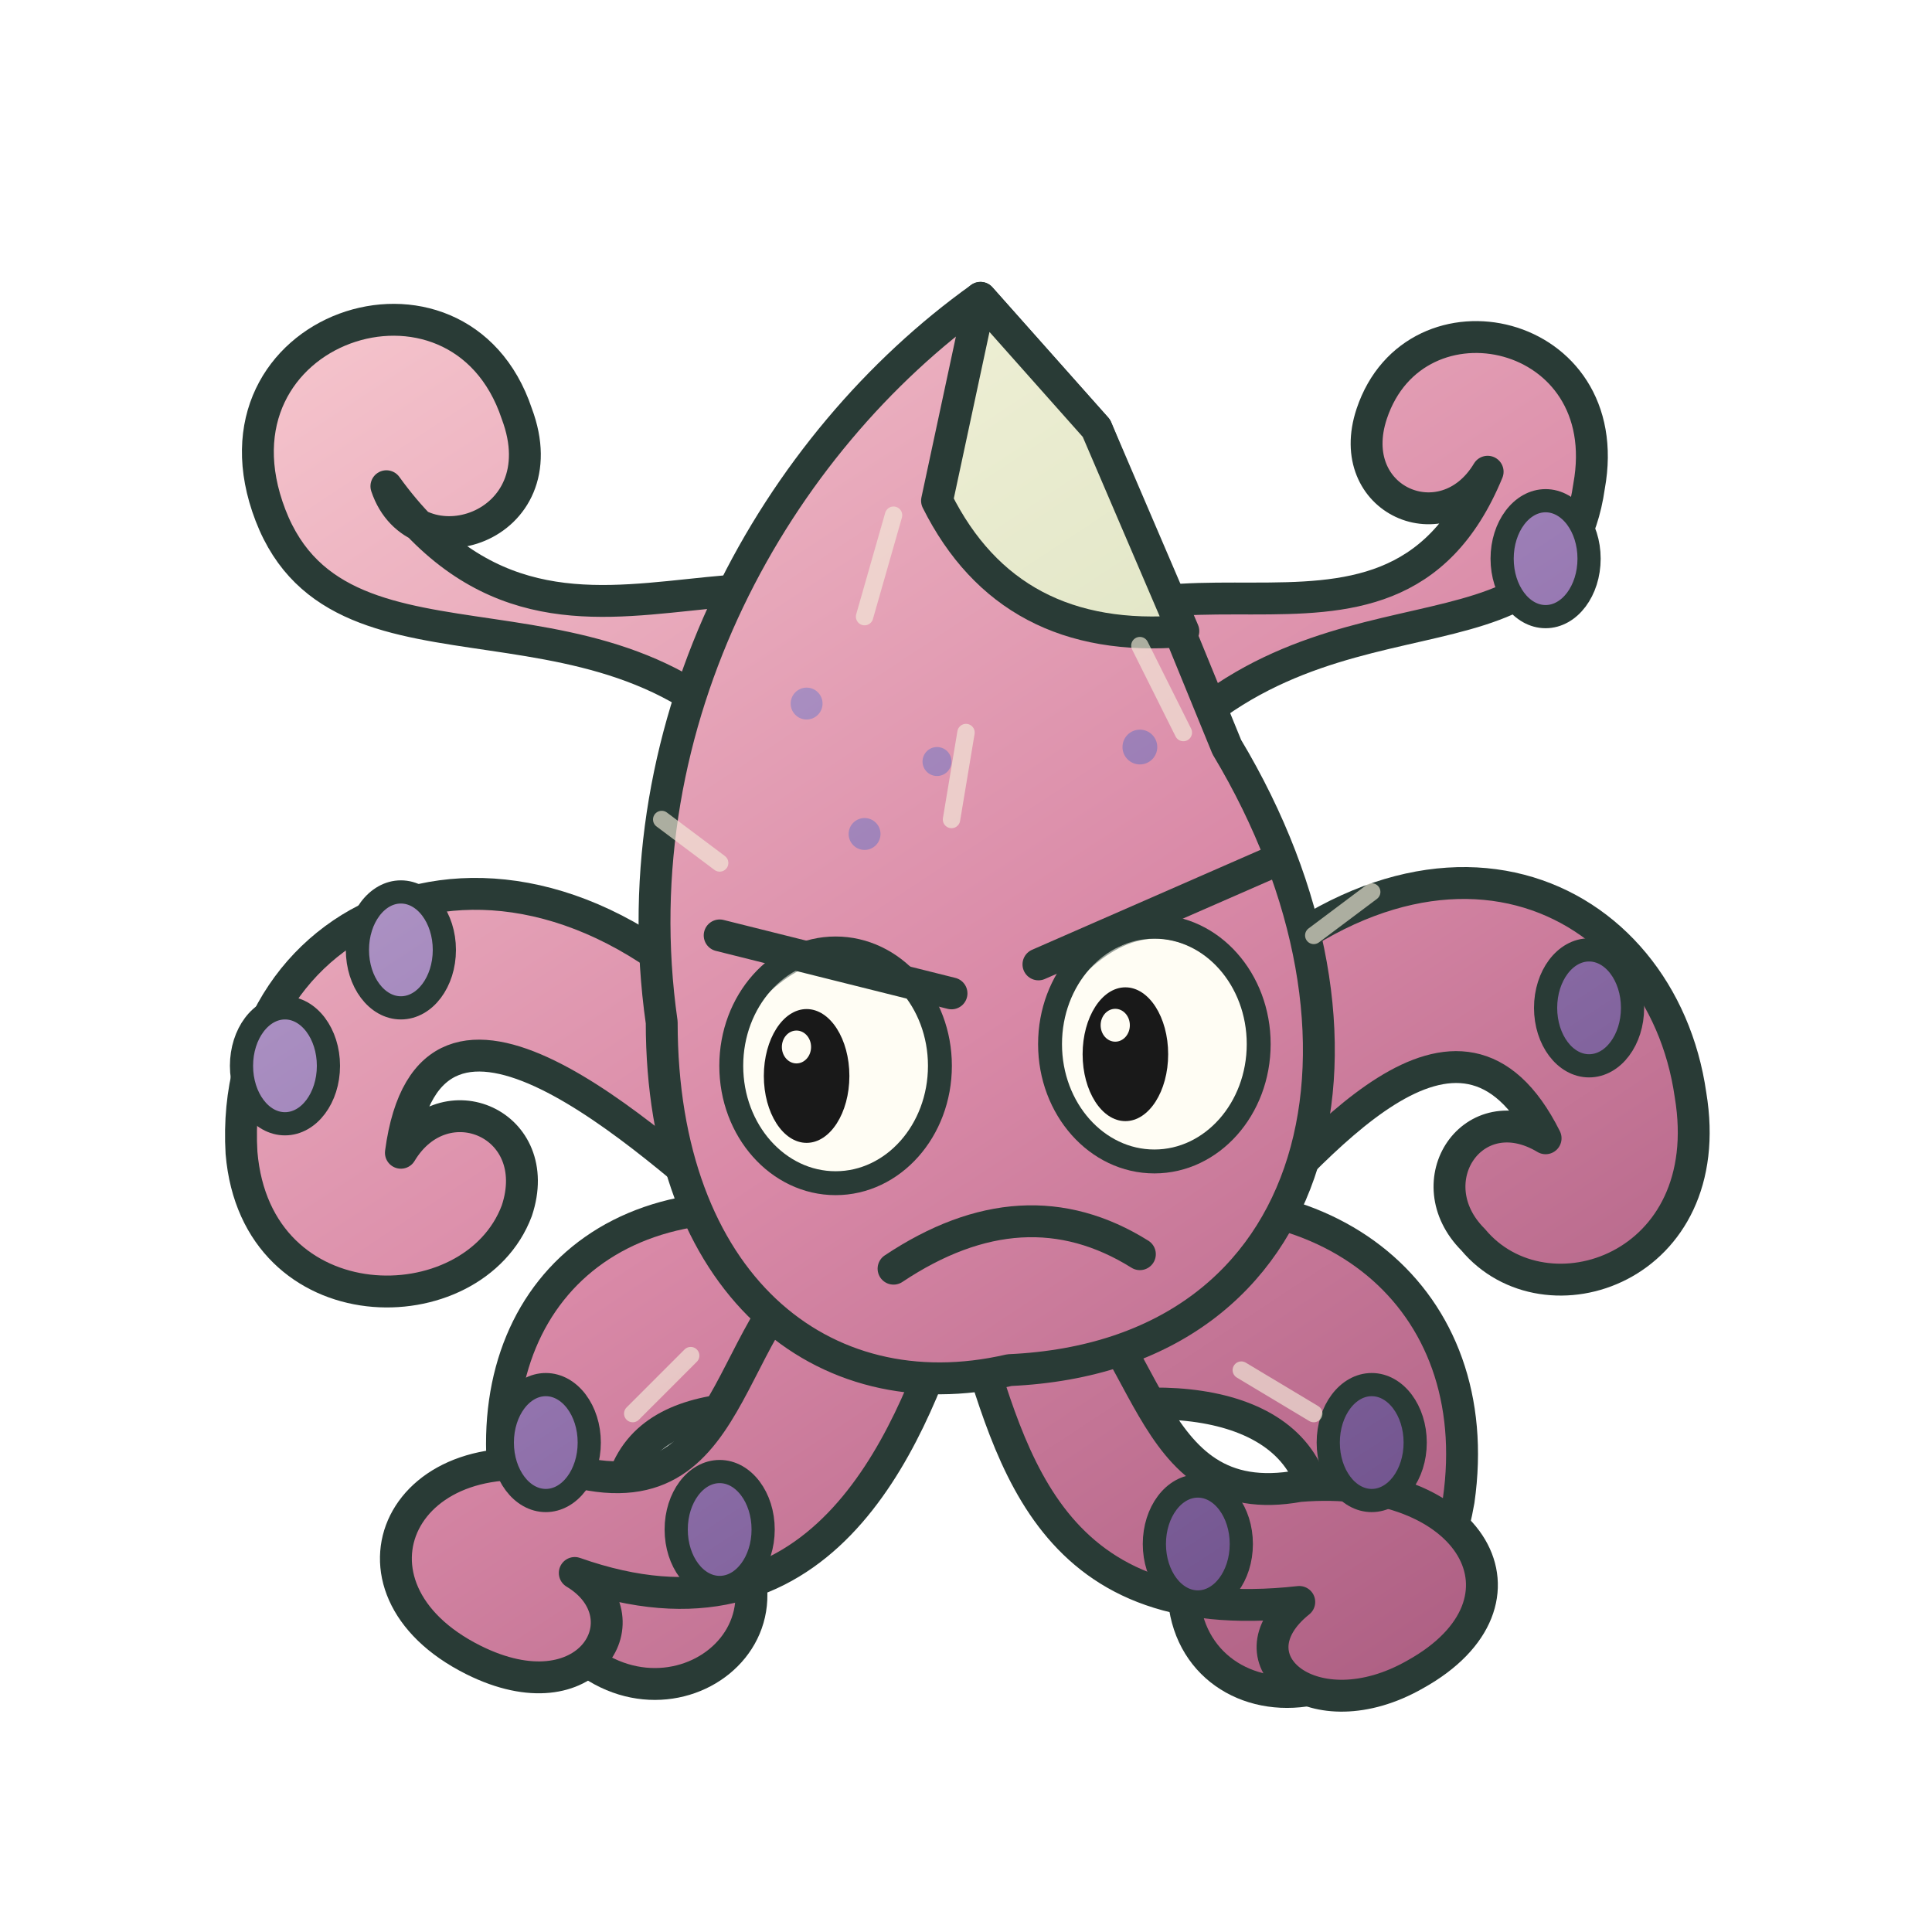
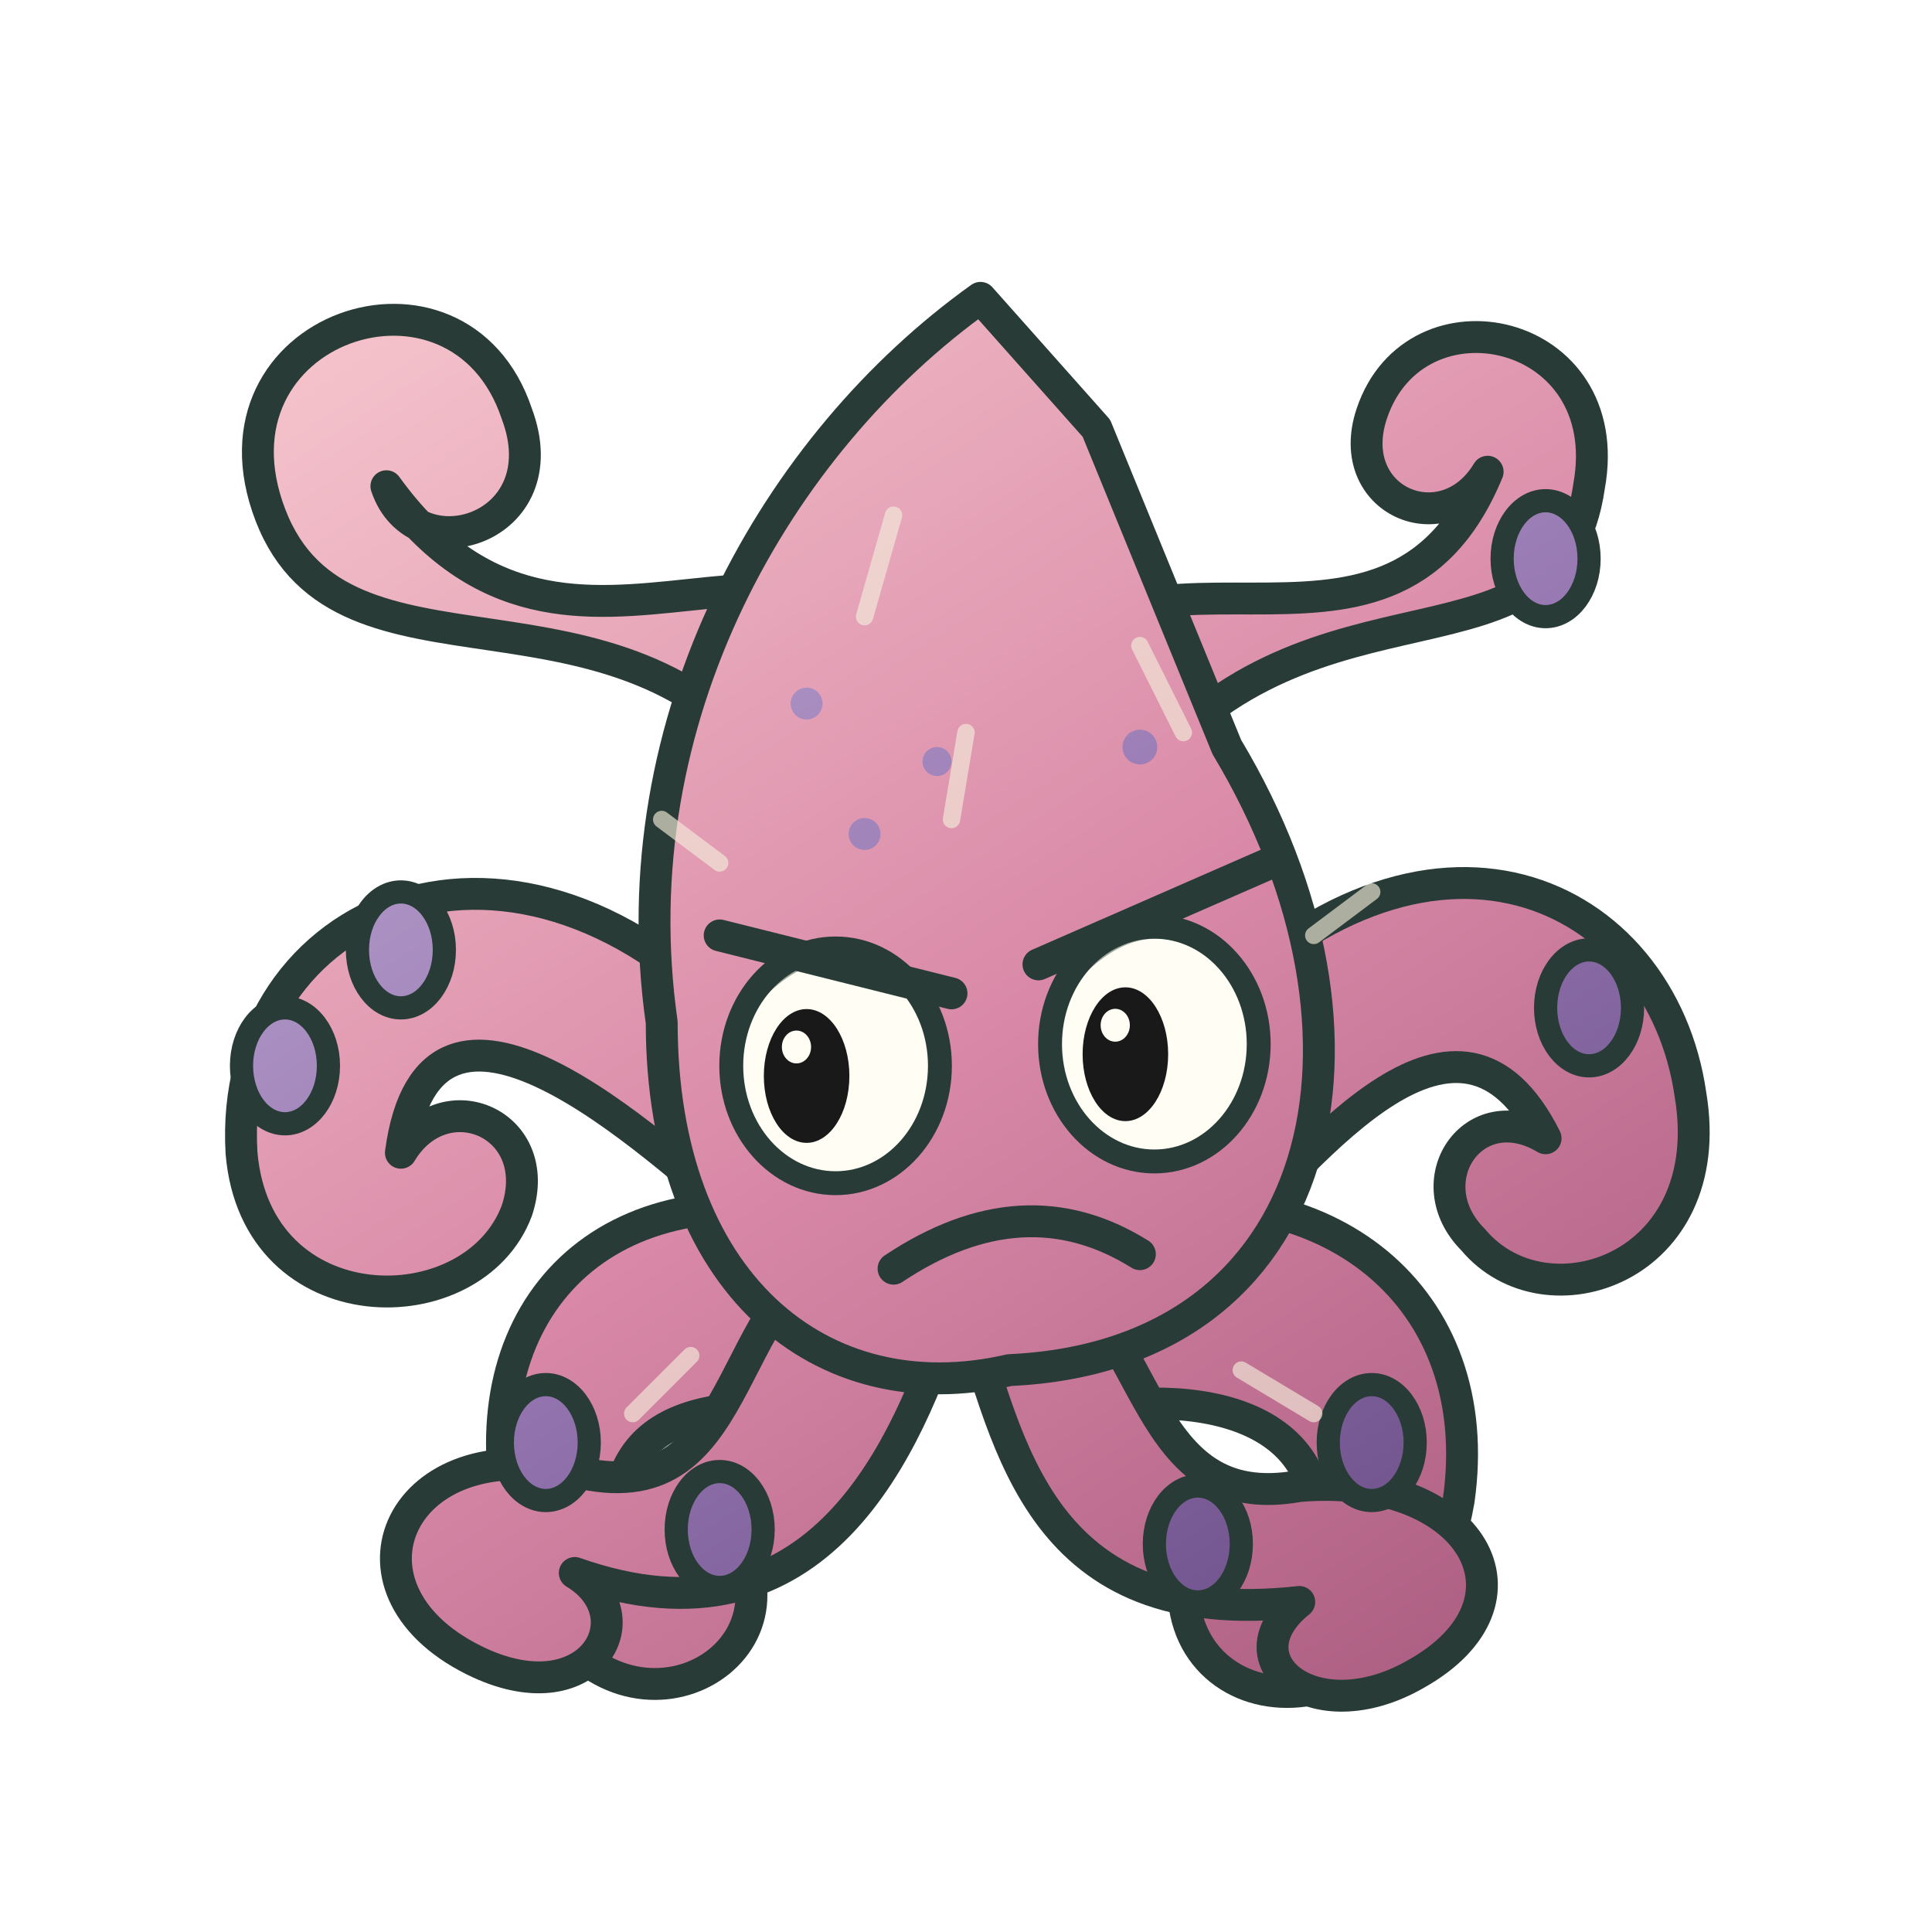
<svg xmlns="http://www.w3.org/2000/svg" width="120" height="120" class="avatar sw-avatar " viewBox="0 0 120 120" fill="none" stroke="#293b36" stroke-width="2.2" stroke-linecap="round" stroke-linejoin="round" aria-hidden="true">
  <defs>
    <linearGradient id="p-_R_0_-ef83b6" x1="22" y1="12" x2="88" y2="112" gradientUnits="userSpaceOnUse">
      <stop stop-color="#f5c4cc" />
      <stop offset=".55" stop-color="#d989a7" />
      <stop offset="1" stop-color="#ae6084" />
-     </linearGradient>
-     <linearGradient id="p-_R_0_-dfe5cb" x1="22" y1="12" x2="88" y2="112" gradientUnits="userSpaceOnUse">
-       <stop stop-color="#f8f6df" />
-       <stop offset=".55" stop-color="#dce2c1" />
-       <stop offset="1" stop-color="#b4c09b" />
    </linearGradient>
    <linearGradient id="p-_R_0_-8656a4" x1="22" y1="12" x2="88" y2="112" gradientUnits="userSpaceOnUse">
      <stop stop-color="#c5b0d8" />
      <stop offset=".55" stop-color="#9677b1" />
      <stop offset="1" stop-color="#6a4d87" />
    </linearGradient>
  </defs>
  <g data-portrait-drawing="" transform="translate(6 5) scale(.9)">
    <g fill="url(#p-_R_0_-ef83b6)">
      <path d="M47 48C36 33 17 43 12 30 7 17 25 11 29 23c3 8-7 11-9 5 13 18 29-3 41 15z" />
      <path d="M72 48c12-15 29-6 31-20 2-11-12-14-15-5-2 6 5 9 8 4-7 17-25 1-34 16z" />
      <path d="M45 66C29 48 9 57 10 74c1 12 16 12 19 4 2-6-5-9-8-4 2-15 17-1 24 5z" />
      <path d="M76 65c16-17 32-9 34 5 2 12-10 16-15 10-4-4 0-10 5-7-6-12-16 1-22 7z" />
      <path d="M48 78c-15-2-23 9-19 23 4 15 18 10 16 2-1-5-6-6-9-2-1-10 8-10 16-9z" />
      <path d="M70 78c15-3 26 6 24 20-3 17-19 16-19 6 0-6 7-7 9-2 2-10-8-12-17-10z" />
      <path d="M52 80c-9 4-7 19-19 16-12-3-17 8-7 13 8 4 12-3 7-6 17 6 23-9 26-18z" />
      <path d="M65 81c8 5 7 18 18 16 12-1 17 8 8 13-7 4-13-1-8-5-18 2-20-11-23-20z" />
      <path d="M61 15C47 25 36 44 39 65c0 18 11 27 24 24 22-1 27-23 15-43L69 24z" />
    </g>
-     <path d="m61 15 8 9 6 14q-12 1-17-9z" fill="url(#p-_R_0_-dfe5cb)" />
    <g>
      <g>
        <ellipse cx="51" cy="68" rx="7.2" ry="8.1" fill="#fffdf4" stroke-width="1.65" />
        <ellipse cx="49" cy="68.7" rx="2.952" ry="4.617" fill="#191919" stroke="none" />
        <ellipse cx="48.3" cy="66.7" rx="1.008" ry="1.134" fill="#fffdf4" stroke="none" />
        <path d="M45.816 62.735q5.04-4.86 10.08-.5" fill="none" stroke-width="1.1" opacity=".45" />
      </g>
      <g>
        <ellipse cx="73" cy="66.5" rx="7.2" ry="8.1" fill="#fffdf4" stroke-width="1.65" />
        <ellipse cx="71" cy="67.2" rx="2.952" ry="4.617" fill="#191919" stroke="none" />
        <ellipse cx="70.3" cy="65.2" rx="1.008" ry="1.134" fill="#fffdf4" stroke="none" />
        <path d="M67.816 61.235q5.04-4.86 10.08-.5" fill="none" stroke-width="1.1" opacity=".45" />
      </g>
    </g>
    <path d="m43 59 16 4m6-2 16-7M55 82q9-6 17-1" fill="none" />
    <g fill="url(#p-_R_0_-8656a4)" stroke-width="1.6">
      <ellipse cx="13" cy="68" rx="3" ry="4" />
      <ellipse cx="21" cy="60" rx="3" ry="4" />
      <ellipse cx="103" cy="64" rx="3" ry="4" />
      <ellipse cx="100" cy="33" rx="3" ry="4" />
      <ellipse cx="31" cy="94" rx="3" ry="4" />
      <ellipse cx="88" cy="94" rx="3" ry="4" />
      <ellipse cx="43" cy="100" rx="3" ry="4" />
      <ellipse cx="76" cy="101" rx="3" ry="4" />
    </g>
    <path d="m53 37 2-7m4 21 1-6m12-6 3 6m-32 9-4-3m45 8 4-3M37 92l4-4m38 1 5 3" fill="none" stroke="#f3ebd8" stroke-width="1.2" opacity=".65" />
    <g fill="url(#p-_R_0_-8656a4)" stroke="none">
      <circle cx="53" cy="52" r="1.1" />
      <circle cx="58" cy="47" r="1" />
      <circle cx="72" cy="46" r="1.2" />
      <circle cx="49" cy="43" r="1.1" />
    </g>
  </g>
</svg>
